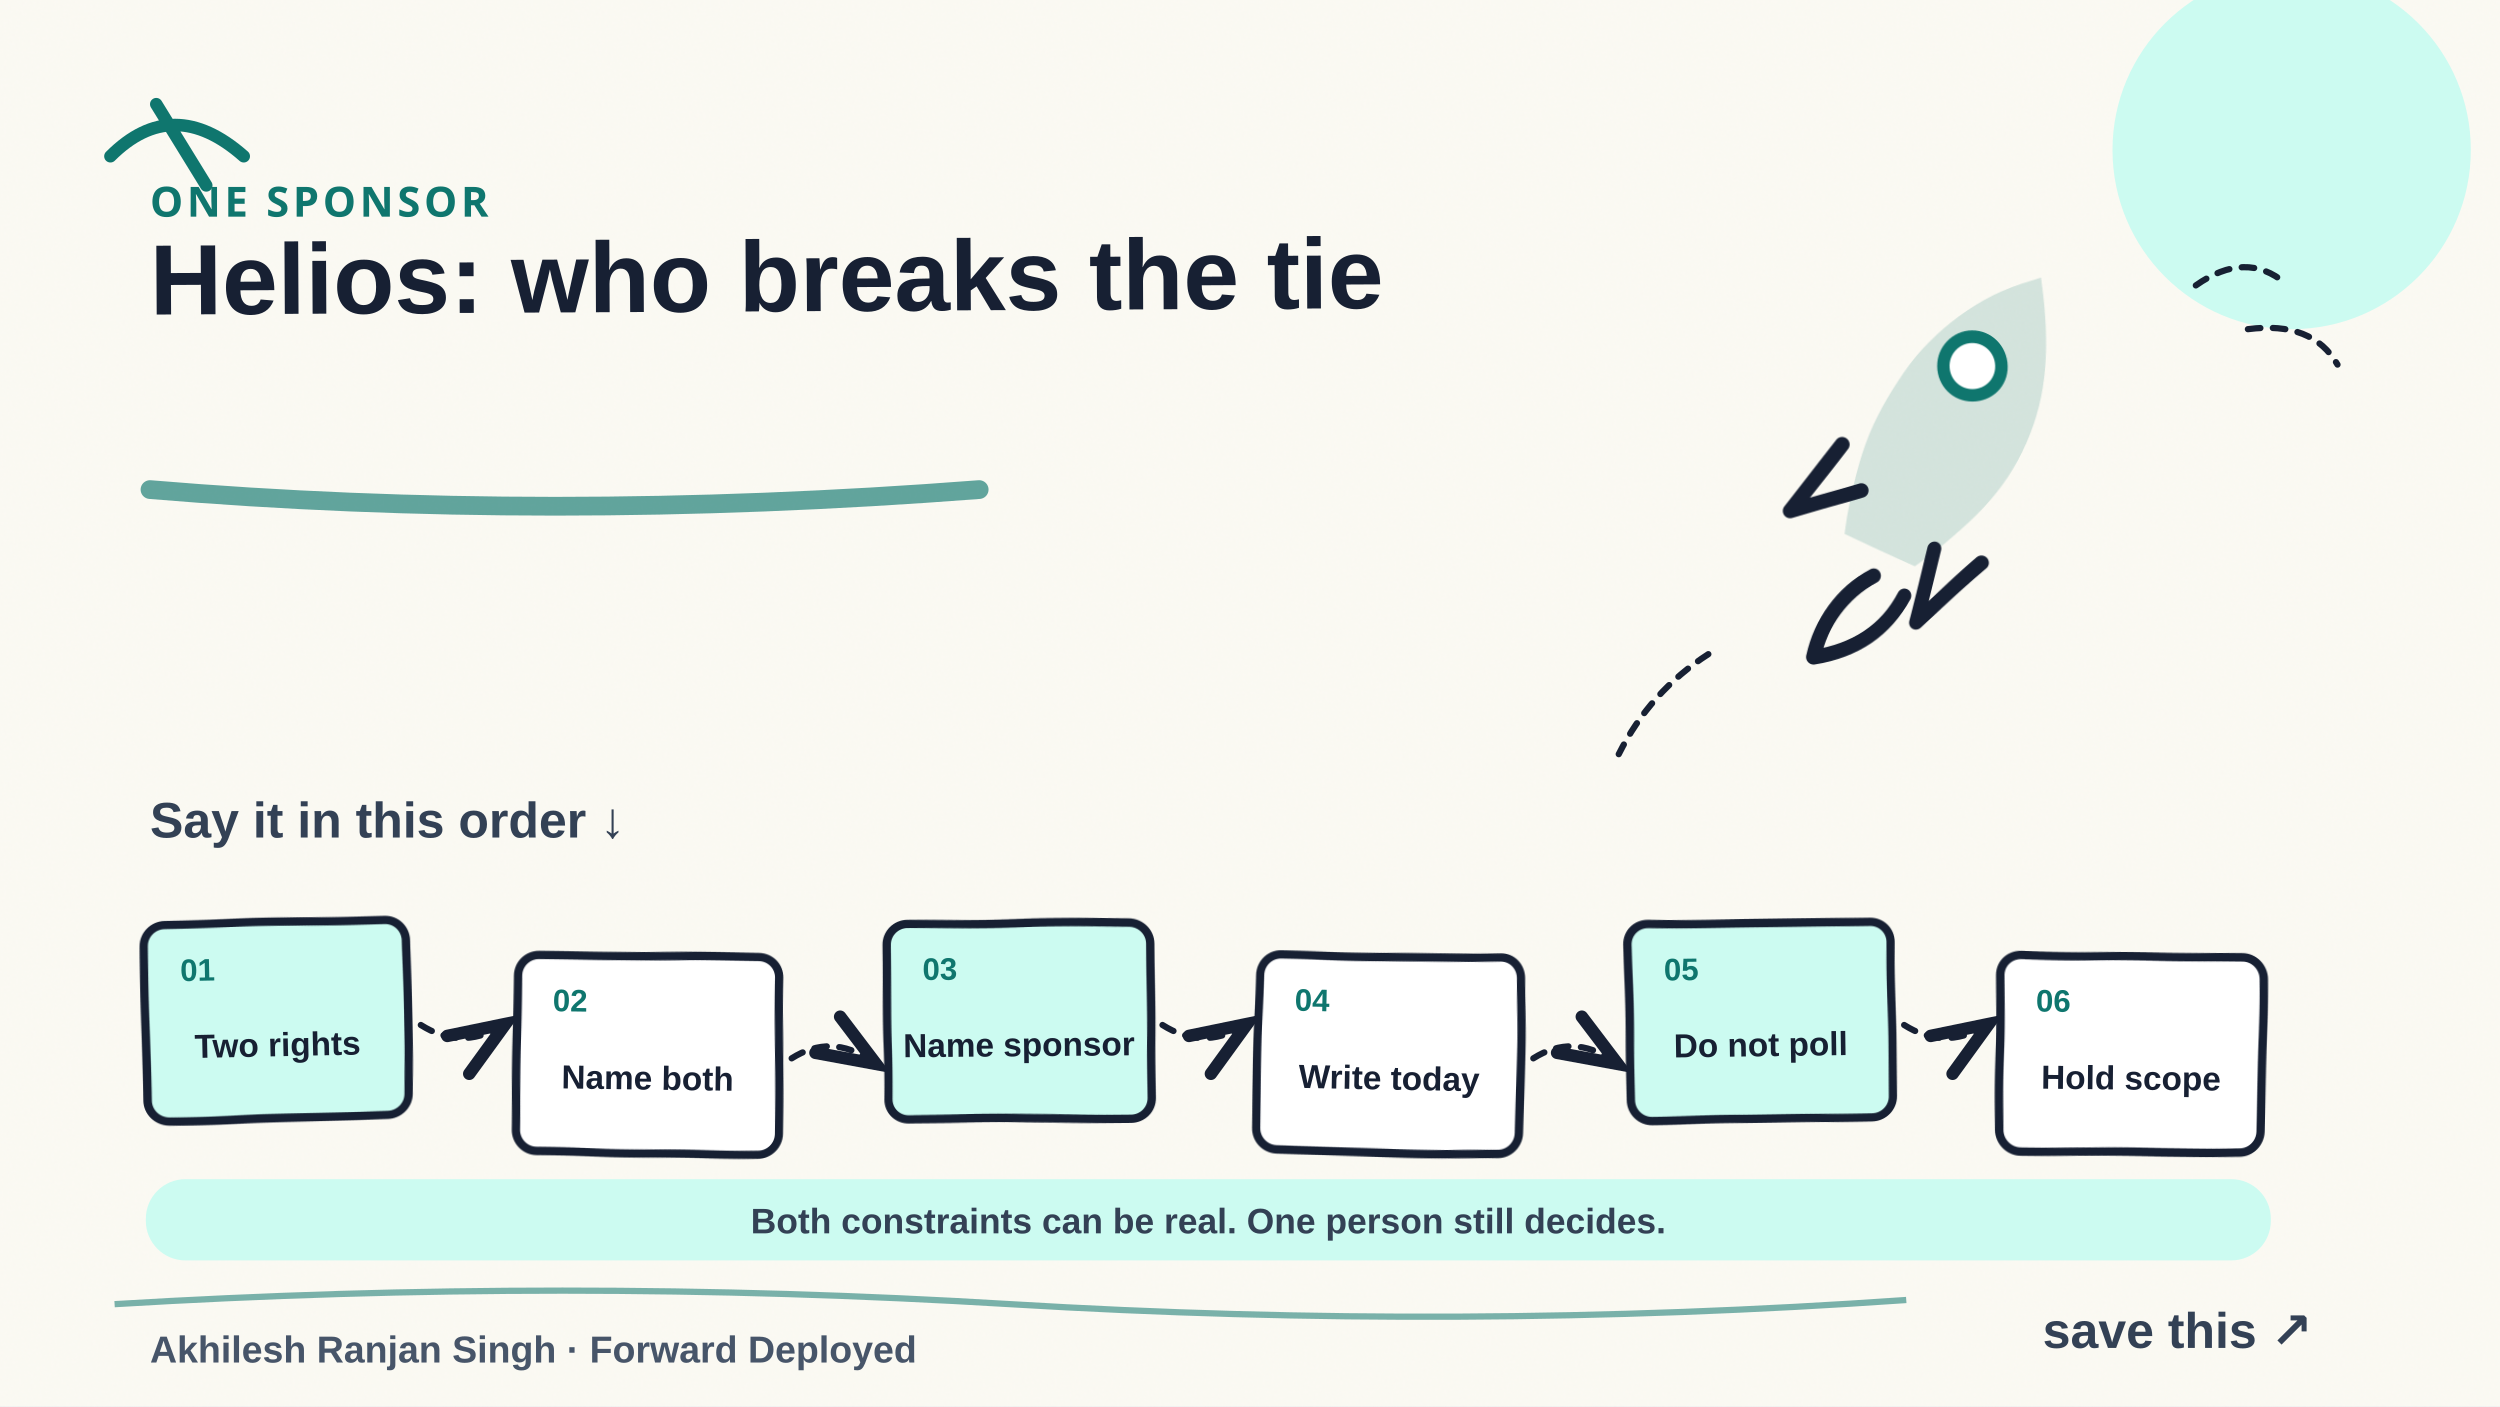
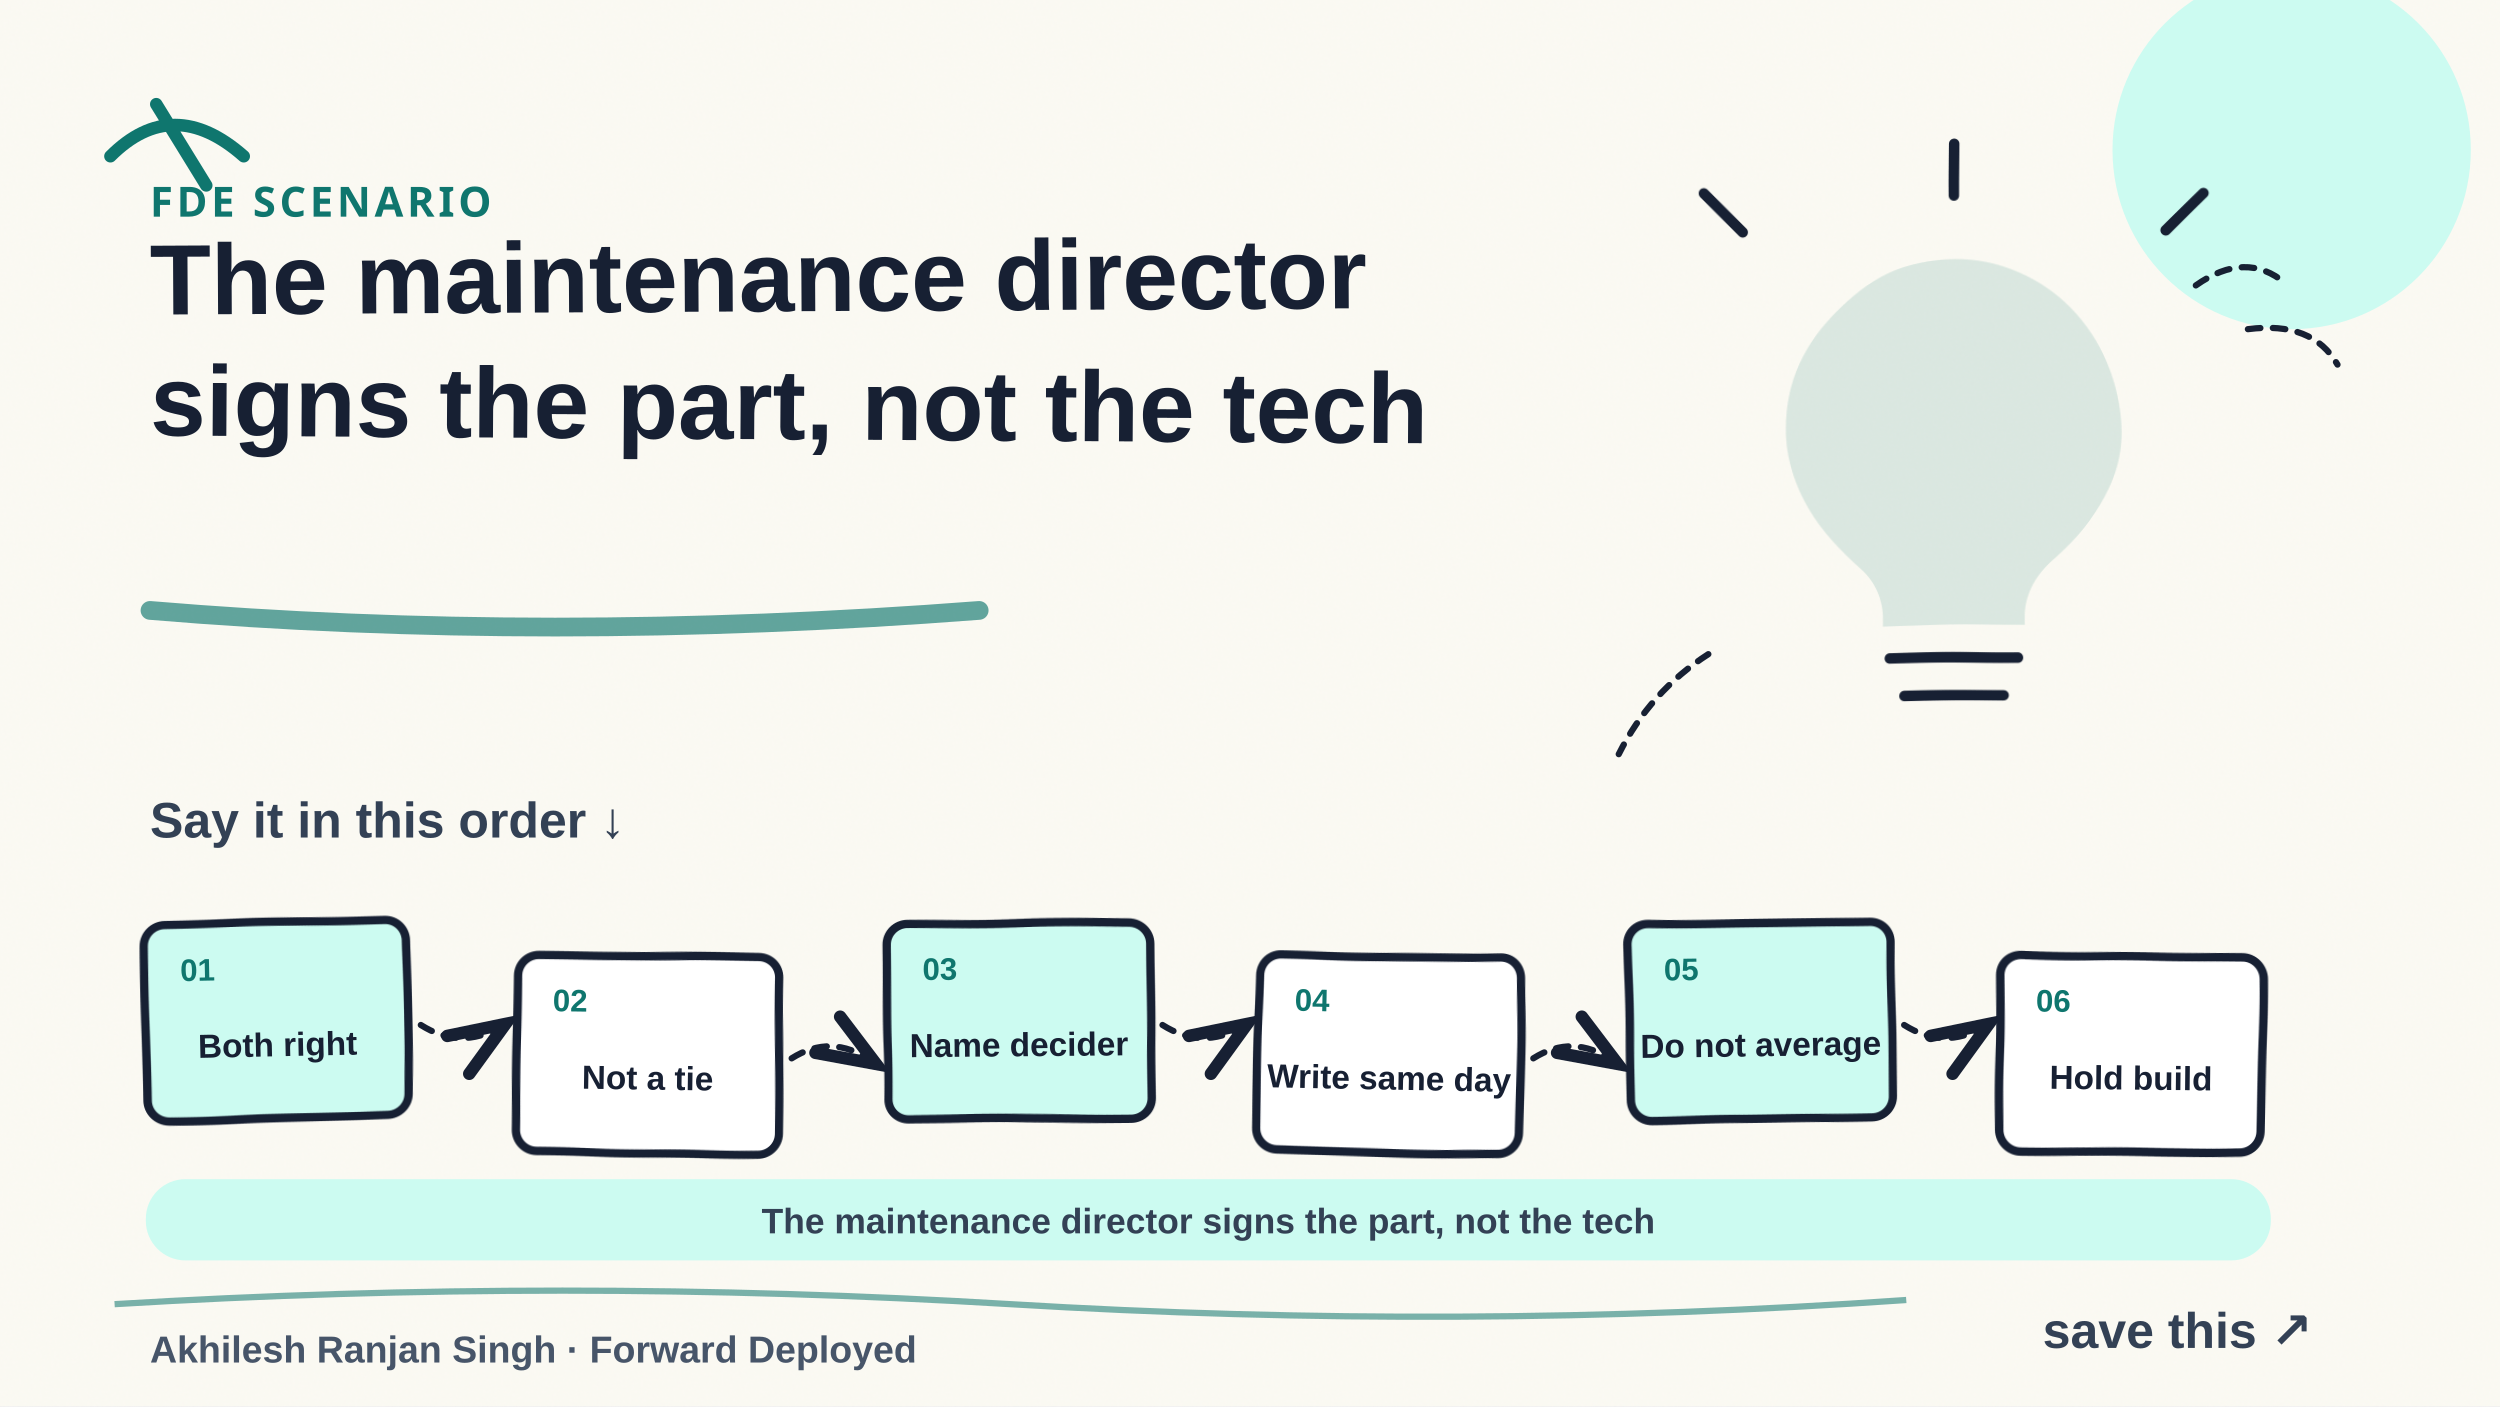
<svg xmlns="http://www.w3.org/2000/svg" width="1200" height="675" viewBox="0 0 1200 675">
  <defs>
    <filter id="paper">
      <feTurbulence type="fractalNoise" baseFrequency=".7" numOctaves="3" seed="8" />
      <feBlend in="SourceGraphic" mode="multiply" />
    </filter>
    <filter id="wobble">
      <feTurbulence type="fractalNoise" baseFrequency=".012" numOctaves="2" seed="4" result="warp" />
      <feDisplacementMap in="SourceGraphic" in2="warp" scale="3" />
    </filter>
    <marker id="arrow" markerWidth="12" markerHeight="12" refX="9" refY="4" orient="auto">
      <path d="M1 1L10 4 1 8" fill="none" stroke="#172033" stroke-width="2" stroke-linecap="round" />
    </marker>
    <style>.ink{fill:none;stroke:#172033;stroke-width:7;stroke-linecap:round;stroke-linejoin:round}.thin{stroke-width:5}.eyebrow{font-family:"Comic Sans MS","Chalkboard SE",sans-serif;font-size:20px;font-weight:700;fill:#0f766e;letter-spacing:1.8px}.title{font-family:"Arial Rounded MT Bold","Trebuchet MS",Arial,sans-serif;font-size:48px;font-weight:900;fill:#172033}.note{font-family:"Comic Sans MS","Chalkboard SE",Arial,sans-serif;font-size:24px;font-weight:700;fill:#334155}.detail{font-family:"Comic Sans MS","Chalkboard SE",Arial,sans-serif;font-size:17px;font-weight:700;fill:#334155}.card{stroke:#172033;stroke-width:4;filter:url(#wobble)}.step{font-family:"Comic Sans MS",Arial,sans-serif;font-size:15px;font-weight:700;fill:#0f766e}.cardText{font-family:"Arial Rounded MT Bold","Trebuchet MS",Arial,sans-serif;font-size:16px;font-weight:800;fill:#172033}.scribble{fill:none;stroke:#172033;stroke-width:3;stroke-linecap:round;stroke-dasharray:6 6}.footer{font-family:"Comic Sans MS","Chalkboard SE",Arial,sans-serif;font-size:18px;font-weight:700;fill:#475569}</style>
  </defs>
  <rect width="1200" height="675" fill="#fffdf6" />
  <g opacity=".03" filter="url(#paper)">
    <rect width="1200" height="675" fill="#64748b" />
  </g>
  <circle cx="1100" cy="72" r="86" fill="#ccfbf1" />
  <path d="M53 75q30-30 64 0m-42-25 24 39" fill="none" stroke="#0f766e" stroke-width="6" stroke-linecap="round" />
-   <text x="72" y="104" class="eyebrow">ONE SPONSOR</text>
-   <text x="72" y="151" class="title" transform="rotate(-0.3 72 151)">Helios: who breaks the tie</text>
-   <path d="M72 235q190 16 398 0" fill="none" stroke="#0f766e" stroke-width="9" stroke-linecap="round" opacity=".65" />
+   <text x="72" y="104" class="eyebrow">FDE SCENARIO</text>
+   <text x="72" y="151" class="title" transform="rotate(-0.3 72 151)">The maintenance director</text>
+   <text x="72" y="209" class="title" transform="rotate(0.35 72 209)">signs the part, not the tech</text>
+   <path d="M72 293q190 16 398 0" fill="none" stroke="#0f766e" stroke-width="9" stroke-linecap="round" opacity=".65" />
  <g filter="url(#wobble)">
-     <path d="M889 254c7-58 37-99 88-116 8 53-9 99-58 130z" fill="#0f766e" opacity=".17" stroke="#0f766e" stroke-width="7" />
-     <circle cx="947" cy="176" r="14" fill="#fff" stroke="#0f766e" stroke-width="6" />
-     <path d="M893 235l-34 10 25-32m45 51-9 35 32-28m-53 5c-16 8-25 22-29 39 20-3 35-13 44-29" class="ink" />
+     <path d="M938 128c-44 0-77 36-77 78 0 28 15 47 34 64 8 7 12 17 12 27h62c0-11 5-21 13-29 18-17 32-35 32-62 0-44-34-78-76-78z" fill="#0f766e" opacity=".14" stroke="#0f766e" stroke-width="7" />
+     <path d="M907 316h62m-55 18h48M938 94V69m-102 42-18-18m222 18 18-18" class="ink thin" />
  </g>
  <path d="M1054 137q24-17 43-1m-18 22q31-4 43 17M820 314q-28 18-43 48" class="scribble" />
  <text x="72" y="402" class="note">Say it in this order ↓</text>
  <g transform="rotate(-1.2 133 490)">
    <rect x="70" y="443" width="126" height="94" rx="10" fill="#ccfbf1" class="card" />
    <text x="87" y="470" class="step">01</text>
-     <text x="133" y="507" class="cardText" text-anchor="middle">Two rights</text>
+     <text x="133" y="507" class="cardText" text-anchor="middle">Both right</text>
  </g>
  <path d="M202 492q19 12 38 1" class="scribble" marker-end="url(#arrow)" />
  <g transform="rotate(0.8 311 506)">
    <rect x="248" y="459" width="126" height="94" rx="10" fill="#fff" class="card" />
    <text x="265" y="486" class="step">02</text>
-     <text x="311" y="523" class="cardText" text-anchor="middle">Name both</text>
+     <text x="311" y="523" class="cardText" text-anchor="middle">Not a tie</text>
  </g>
  <path d="M380 508q19 -12 38 1" class="scribble" marker-end="url(#arrow)" />
  <g transform="rotate(-0.5 489 490)">
    <rect x="426" y="443" width="126" height="94" rx="10" fill="#ccfbf1" class="card" />
    <text x="443" y="470" class="step">03</text>
-     <text x="489" y="507" class="cardText" text-anchor="middle">Name sponsor</text>
+     <text x="489" y="507" class="cardText" text-anchor="middle">Name decider</text>
  </g>
  <path d="M558 492q19 12 38 1" class="scribble" marker-end="url(#arrow)" />
  <g transform="rotate(1.1 667 506)">
    <rect x="604" y="459" width="126" height="94" rx="10" fill="#fff" class="card" />
    <text x="621" y="486" class="step">04</text>
-     <text x="667" y="523" class="cardText" text-anchor="middle">Write today</text>
+     <text x="667" y="523" class="cardText" text-anchor="middle">Write same day</text>
  </g>
  <path d="M736 508q19 -12 38 1" class="scribble" marker-end="url(#arrow)" />
  <g transform="rotate(-0.8 845 490)">
    <rect x="782" y="443" width="126" height="94" rx="10" fill="#ccfbf1" class="card" />
    <text x="799" y="470" class="step">05</text>
-     <text x="845" y="507" class="cardText" text-anchor="middle">Do not poll</text>
+     <text x="845" y="507" class="cardText" text-anchor="middle">Do not average</text>
  </g>
  <path d="M914 492q19 12 38 1" class="scribble" marker-end="url(#arrow)" />
  <g transform="rotate(0.6 1023 506)">
    <rect x="960" y="459" width="126" height="94" rx="10" fill="#fff" class="card" />
    <text x="977" y="486" class="step">06</text>
-     <text x="1023" y="523" class="cardText" text-anchor="middle">Hold scope</text>
+     <text x="1023" y="523" class="cardText" text-anchor="middle">Hold build</text>
  </g>
  <rect x="70" y="566" width="1020" height="39" rx="19" fill="#ccfbf1" />
-   <text x="580" y="592" class="detail" text-anchor="middle">Both constraints can be real. One person still decides.</text>
+   <text x="580" y="592" class="detail" text-anchor="middle">The maintenance director signs the part, not the tech</text>
  <path d="M55 626q215-13 430 0t430-2" fill="none" stroke="#0f766e" stroke-width="3" opacity=".55" />
  <text x="72" y="654" class="footer">Akhilesh Ranjan Singh  ·  Forward Deployed</text>
  <text x="1110" y="647" class="note" text-anchor="end">save this ↗</text>
</svg>
